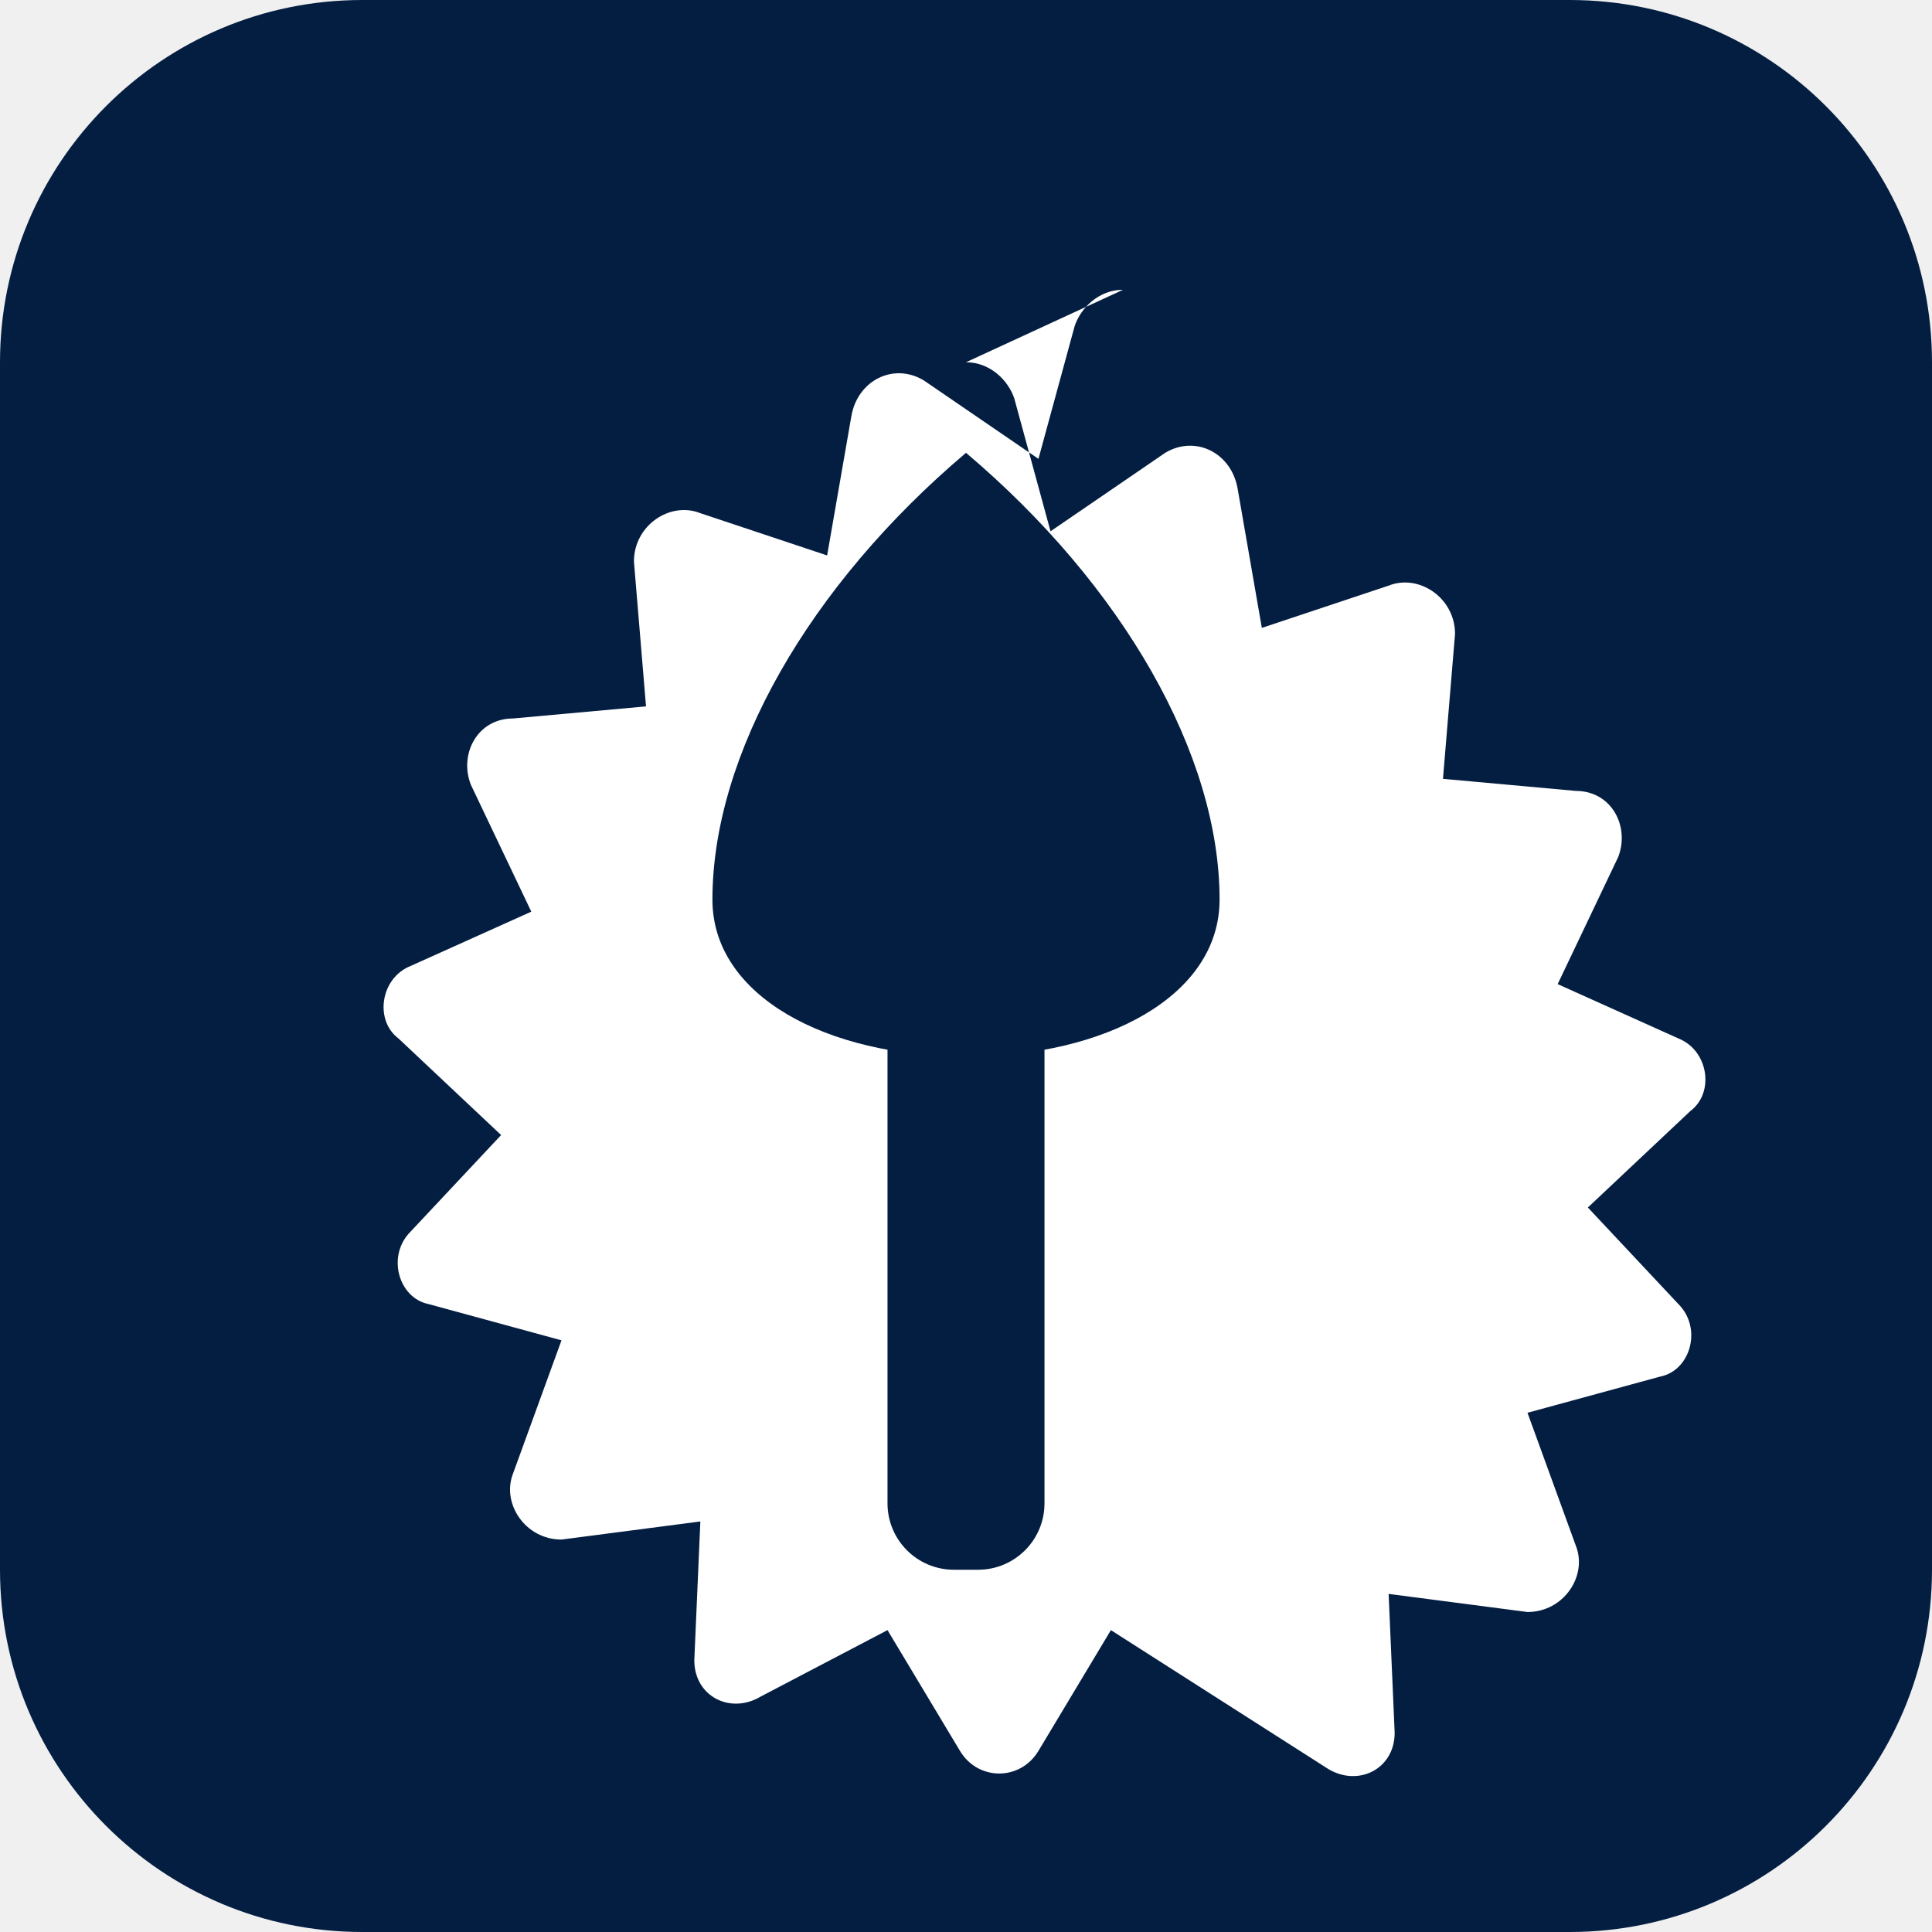
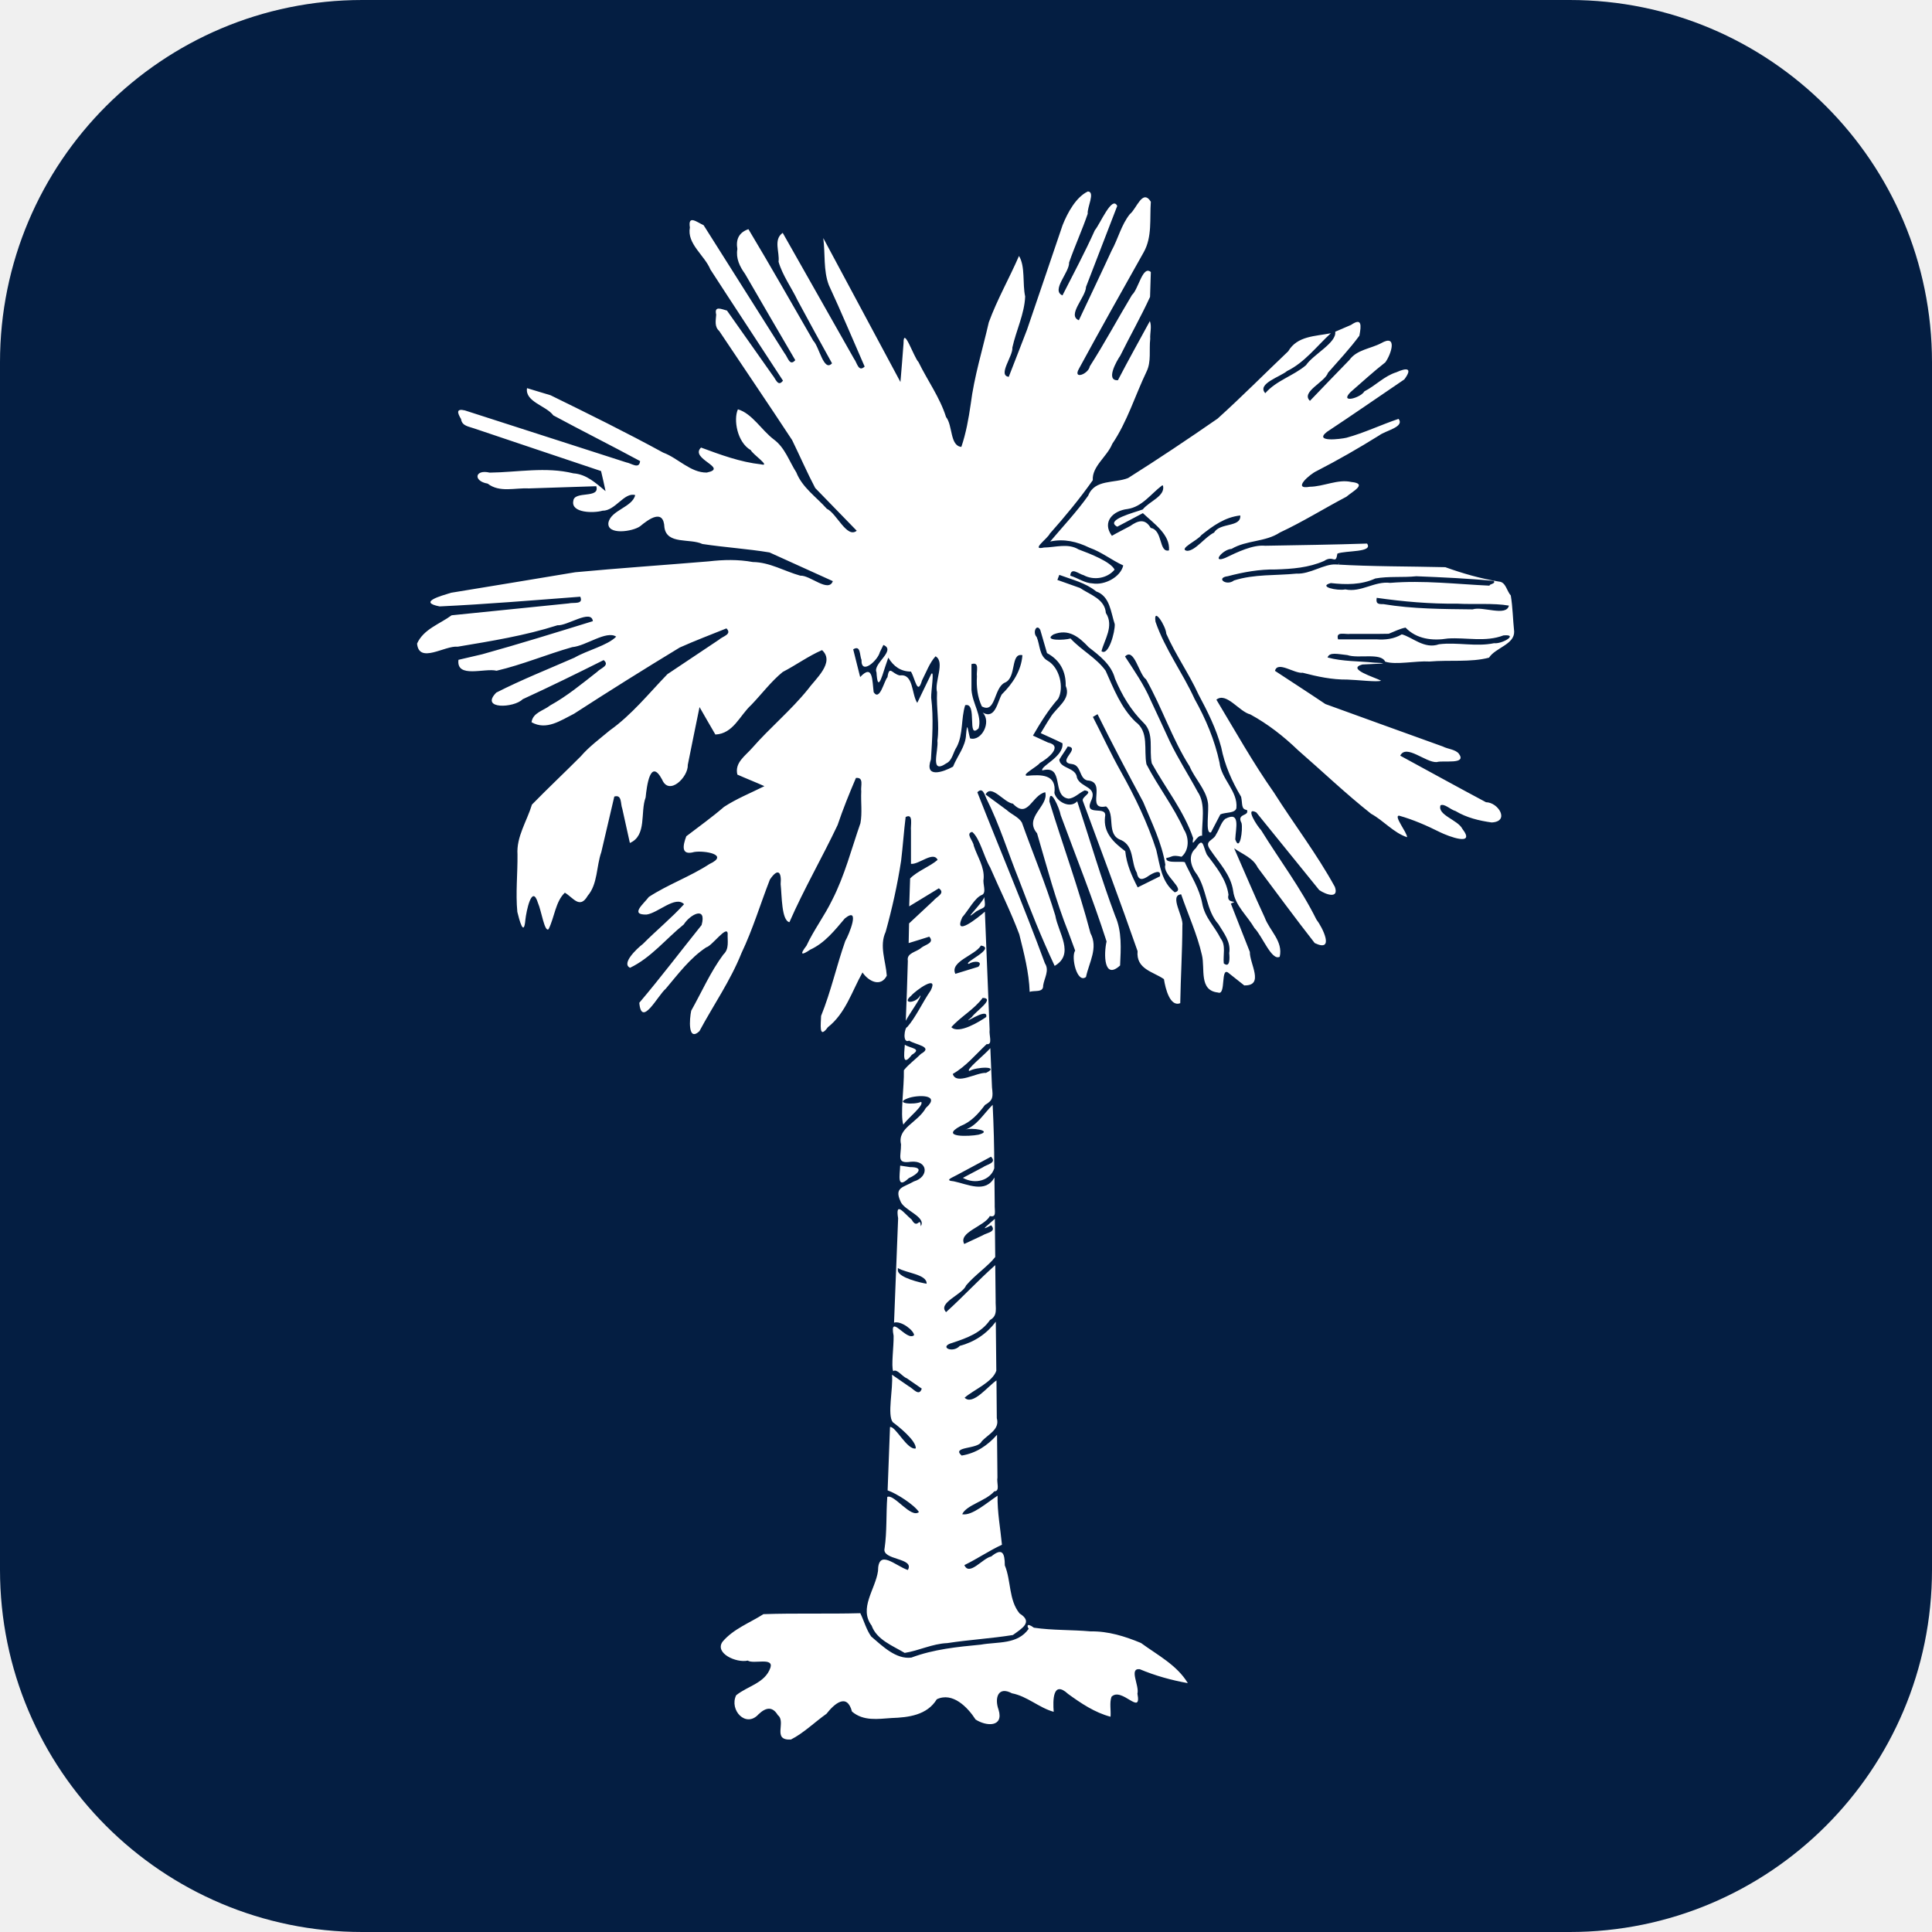
- <svg xmlns="http://www.w3.org/2000/svg" viewBox="0 0 32 32">
-   <rect width="32" height="32" rx="6" fill="#041E42" />
-   <path fill="#ffffff" d="M16 6c.4 0 .7.3.8.6l.6 2.2 1.9-1.3c.5-.3 1.1 0 1.2.6l.4 2.3 2.1-.7c.5-.2 1.1.2 1.1.8l-.2 2.4 2.2.2c.6 0 .9.6.7 1.1l-1 2.1 2 .9c.5.2.6.9.2 1.2l-1.7 1.6 1.5 1.6c.4.4.2 1.1-.3 1.2l-2.2.6.8 2.2c.2.5-.2 1.1-.8 1.1l-2.3-.3.1 2.3c0 .6-.6.9-1.1.6L18.4 27l-1.2 2c-.3.5-1 .5-1.3 0l-1.2-2-2.1 1.1c-.5.3-1.1 0-1.1-.6l.1-2.3-2.3.3c-.6 0-1-.6-.8-1.1l.8-2.2-2.2-.6c-.5-.1-.7-.8-.3-1.2l1.5-1.6-1.7-1.6c-.4-.3-.3-1 .2-1.2l2-.9-1-2.1c-.2-.5.1-1.1.7-1.1l2.2-.2-.2-2.4c0-.6.6-1 1.1-.8l2.1.7.4-2.3c.1-.6.7-.9 1.2-.6l1.9 1.3.6-2.2c.1-.3.4-.6.8-.6z" />
-   <rect x="14.7" y="16" width="2.6" height="10" rx="1.1" fill="#041E42" />
-   <path fill="#041E42" d="M16 7.5c2.6 2.2 4.2 5 4.2 7.4 0 1.6-1.9 2.6-4.2 2.6S11.8 16.5 11.8 14.9c0-2.4 1.6-5.2 4.2-7.4z" />
+ <svg xmlns="http://www.w3.org/2000/svg" viewBox="0 0 512 512" width="512" height="512">
+   <rect width="512" height="512" rx="96" fill="#041E42" />
+   <path fill="#ffffff" fill-rule="evenodd" transform="translate(-186.391 -46.5978) scale(1.150562)" d="M412.563 84.605c-2.695 1.253-4.686 4.898-5.823 7.775-2.699 8.032-5.474 16.047-8.186 24.064-1.415 3.606-2.781 7.274-4.207 10.852-2.616-.353 1.032-4.823.831-6.736.865-3.926 2.787-7.764 2.951-11.771-.658-3.0.067-6.894-1.423-9.336-2.223 5.13-5.039 10.044-6.953 15.289-1.439 6.295-3.37 12.477-4.177 18.9-.482 3.325-1.067 6.603-2.146 9.791-2.662-.248-1.959-4.94-3.525-6.874-1.421-4.519-4.282-8.429-6.35-12.67-1.057-1.051-3.485-8.437-3.441-4.321-.238 2.974-.442 5.951-.714 8.922-5.917-11.057-11.851-22.105-17.775-33.159.482 3.591-.015 7.461 1.29 10.854 2.873 6.194 5.498 12.499 8.242 18.75-1.444 1.367-1.735-.892-2.456-1.81-5.473-9.663-10.946-19.326-16.419-28.989-2.21 1.553-.671 4.416-.956 6.655.903 3.139 2.983 5.951 4.4 8.924 2.59 4.846 5.253 9.669 7.913 14.465-1.907 2.102-2.945-3.85-4.31-5.191-4.949-8.586-9.847-17.203-14.943-25.703-2.233.772-2.924 2.407-2.548 4.571-.369 2.168.529 4.012 1.783 5.754 3.829 6.628 7.695 13.235 11.556 19.844-1.308 1.519-1.708-.7-2.471-1.588-6.213-9.831-12.426-19.663-18.639-29.494-1.512-.68-3.65-2.495-3.166.518-.719 3.771 3.38 6.408 4.72 9.67 5.526 8.55 11.221 17.146 16.724 25.613-1.152 1.553-1.68-.43-2.423-1.283-3.492-4.952-6.983-9.904-10.475-14.856-1.304-.339-2.979-1.186-2.486.929-.086 1.343-.444 2.759.696 3.771 5.586 8.383 11.276 16.723 16.796 25.133 1.791 3.664 3.423 7.438 5.312 11.033 3.19 3.282 6.379 6.565 9.569 9.847-2.29 1.843-4.609-4.008-6.89-5.065-2.415-2.718-5.664-4.891-7.027-8.372-1.657-2.59-2.607-5.682-5.163-7.576-2.831-2.124-5.006-5.993-8.29-6.955-1.061 2.34-.196 7.605 2.984 9.414.317.873 4.775 3.875 2.327 3.259-4.8-.527-9.308-2.206-13.805-3.864-2.718 2.607 6.488 4.694 1.321 5.757-3.737.051-6.62-3.338-10.036-4.593-8.514-4.656-17.237-8.944-25.943-13.213-1.807-.545-3.615-1.09-5.422-1.636-.503 3.153 4.424 4.042 6.06 6.272 6.604 3.566 13.371 6.945 19.988 10.527-.212 1.989-2.007.485-3.208.293-12.385-3.988-24.77-7.976-37.155-11.965-2.08-.497-1.718.594-.876 1.998.207 1.623 1.82 1.704 3.078 2.173 9.722 3.262 19.435 6.552 29.163 9.797.383 1.533.704 3.081 1.038 4.625-2.21-1.82-4.388-3.902-7.415-4.099-6.332-1.568-12.857-.239-19.276-.165-3.426-.821-3.87 1.944-.458 2.534 2.741 2.13 6.276.934 9.463 1.103 5.183-.155 10.366-.321 15.548-.506.918 2.953-5.06.977-5.287 3.375-.598 2.848 4.776 2.848 6.715 2.266 2.964.05 5.019-4.344 7.538-3.596-.658 2.818-5.606 3.448-6.168 6.363-.373 2.921 5.588 2.061 7.303.813 1.989-1.653 5.414-4.148 5.597.279.579 4.001 5.869 2.452 8.746 3.807 5.127.782 10.377 1.106 15.457 1.946 4.86 2.206 9.737 4.395 14.587 6.611-.997 2.752-5.272-1.421-7.487-1.258-3.67-1.024-7.052-3.108-10.95-3.146-3.371-.619-6.756-.547-10.139-.153-10.248.856-20.517 1.551-30.753 2.508-9.526 1.609-19.076 3.15-28.601 4.724-2.419.751-7.68 2.169-2.643 3.146 10.815-.508 21.608-1.418 32.404-2.234.78 1.888-1.539 1.244-2.701 1.545-8.978.911-17.956 1.822-26.934 2.733-2.764 2.044-6.453 3.169-7.959 6.512.433 4.76 6.391.407 9.344.724 7.768-1.306 15.507-2.543 22.997-4.939 2.232.178 7.81-3.807 8.148-.944-8.469 2.613-16.96 5.261-25.501 7.628-1.819.425-3.637.85-5.456 1.275-.531 4.372 6.081 1.822 8.777 2.517 5.927-1.386 11.576-3.778 17.434-5.439 3.124-.257 7.856-3.919 10.119-2.415-2.011 2.053-6.682 3.137-9.602 4.836-6.027 2.637-12.139 5.058-18.014 8.052-3.869 3.92 4.111 3.56 6.071 1.53 6.276-2.879 12.474-5.918 18.657-9.018 1.516 1.254-.713 1.853-1.502 2.713-3.503 2.742-6.919 5.578-10.825 7.734-1.513 1.215-3.987 1.639-4.283 3.866 3.431 1.951 6.709-.415 9.784-1.951 8.038-5.204 16.169-10.294 24.35-15.258 3.537-1.584 7.166-2.956 10.759-4.404 1.388 1.386-.881 1.807-1.741 2.62-3.948 2.642-7.911 5.266-11.85 7.919-4.306 4.454-8.205 9.352-13.29 12.967-2.371 1.984-4.792 3.77-6.666 5.957-3.718 3.74-7.568 7.347-11.253 11.121-1.149 3.812-3.599 7.395-3.328 11.485.047 4.403-.453 8.854-.038 13.228.452 1.817 1.5 5.96 1.855 1.819.2-1.894 1.507-8.424 2.91-3.842.771 1.714 1.529 6.882 2.443 5.985 1.338-2.652 1.586-6.373 3.74-8.383 1.919 1.12 3.435 3.883 5.264.704 2.32-2.701 1.976-6.762 3.131-10.051.995-4.268 1.993-8.535 2.994-12.801 1.818-.526 1.388 1.676 1.841 2.805.582 2.63 1.164 5.261 1.746 7.891 3.969-1.72 2.349-7.085 3.628-10.479.254-2.544 1.063-9.241 3.795-4.129 1.605 3.849 6.051-.588 5.916-3.387.908-4.435 1.777-8.877 2.706-13.307 1.191 2.122 2.433 4.216 3.649 6.323 4.144-.192 5.57-4.349 8.258-6.812 2.416-2.508 4.57-5.414 7.251-7.596 3.055-1.575 5.918-3.678 9.06-5.034 3.066 2.834-1.561 6.661-3.303 9.092-3.888 4.803-8.686 8.76-12.756 13.41-1.607 1.854-4.12 3.411-3.446 6.171 2.042.91 4.172 1.738 6.229 2.661-3.107 1.557-6.446 2.897-9.312 4.782-2.776 2.401-5.772 4.532-8.683 6.764-.786 2.112-1.294 4.498 1.831 3.619 2.231-.384 8.238.57 3.517 2.767-4.437 2.9-9.575 4.711-13.968 7.582-1.216 1.624-4.482 4.173-.503 4.058 2.657-.382 6.635-4.431 8.609-2.381-2.793 3.086-6.413 6.064-9.469 9.147-1.557 1.205-5.009 4.554-2.965 5.495 4.843-2.315 8.245-6.667 12.371-9.982 1.45-2.303 5.335-4.349 4.105.141-4.79 5.963-9.42 12.096-14.348 17.903.496 5.832 4.246-1.674 6.094-3.239 2.881-3.401 5.559-7.044 9.324-9.531 1.307-.284 4.754-5.195 4.937-3.188-.088 1.67.428 3.534-.991 4.833-2.978 4.015-4.969 8.607-7.408 12.948-.403 1.874-.82 7.259 1.888 4.719 3.224-6.012 7.157-11.635 9.695-18.001 2.602-5.46 4.357-11.321 6.538-16.919 1.835-2.739 2.732-1.811 2.477 1.052.296 2.663.184 8.36 2.022 8.763 3.342-7.635 7.537-14.856 11.099-22.377 1.233-3.67 2.698-7.274 4.221-10.844 1.919-.201 1.038 1.883 1.227 3.093-.129 2.428.257 4.94-.189 7.316-2.07 5.945-3.623 12.076-6.51 17.704-1.75 3.619-4.224 6.88-5.917 10.52-1.696 2.209-1.067 2.226.845.927 3.38-1.548 5.65-4.45 7.994-7.211 3.686-2.956.949 3.766.1 5.192-2.005 5.684-3.302 11.648-5.572 17.262-.028 1.701-.618 5.612 1.549 2.618 4.068-3.181 5.549-8.276 7.983-12.622 1.476 2.156 4.252 3.402 5.597.743-.226-3.358-1.774-6.838-.263-10.09 1.493-5.379 2.719-10.859 3.561-16.373.405-3.352.631-6.742 1.046-10.082 1.865-.961 1.077 2 1.227 3.124v7.666c1.827.201 5.18-3.037 6.135-.912-1.844 1.58-4.661 2.558-6.331 4.277-.071 2.14-.142 4.28-.213 6.42 2.276-1.384 4.551-2.768 6.827-4.153 1.614 1.135-.525 1.92-1.257 2.859-1.867 1.742-3.734 3.484-5.601 5.226-.031 1.51-.063 3.02-.094 4.53 1.582-.497 3.176-.96 4.75-1.479 1.298 1.477-.941 1.81-1.869 2.58-1.05.975-3.409 1.142-3.068 2.976-.119 4.609-.288 9.216-.474 13.823.832-1.647 3.767-5.613 3.338-5.838-.962 1.883-4.463 2.009-2.079.05.991-1.204 6.393-5.049 4.486-1.207-1.859 2.682-3.475 6.252-5.427 8.454-.555-.054-1.221 3.888.461 3.109 1.397.95 5.708 1.384 2.73 3.038-1.274 1.279-2.869 2.417-3.949 3.782.088 3.857-.884 10.282-.129 12.523 1.138-1.599 4.883-4.488 4.097-5.243-1.579.755-6.393.395-3.024-.83 2.052-.778 7.784-.997 4.121 2.234-1.952 3.479-6.599 4.574-5.722 8.379.018 2.808-1.132 4.523 2.304 4.009 3.933-.344 4.207 3.488.662 4.537-2.438 1.423-4.569 1.33-3.096 4.562.759 2.124 6.004 3.557 4.688 5.757-.196-2.481-.754.957-2.111-1.532-1.67-1.332-3.82-4.499-3.114-.298-.307 8.014-.624 16.027-.941 24.041 1.653-.506 4.585 1.81 4.615 2.883-1.705 1.581-5.774-5.324-4.716.144.057 2.463-.591 7.014-.09 8.16.82-.69 2.123 1.283 3.13 1.624 1.149.795 2.298 1.589 3.447 2.384-.633 1.953-1.981-.06-3.059-.579-1.266-.877-2.533-1.753-3.799-2.63.297 3.258-1.134 9.253.177 10.938 1.495 1.102 5.401 4.271 5.305 6.042-1.933.516-4.724-5.251-5.941-4.922-.188 4.863-.362 9.726-.548 14.589 2.03.681 6.142 3.324 7.214 4.988-1.834 1.554-5.706-4.217-7.293-3.484-.288 3.928-.052 7.944-.615 11.826-.745 2.823 7.032 2.126 5.35 5.01-2.868-.946-6.849-5.049-6.872.254-.613 4.227-4.461 8.544-1.465 12.55 1.153 3.253 4.847 4.638 7.613 6.292 3.267-.515 6.403-2.13 9.805-2.257 5.014-.777 10.114-1.057 15.112-1.864 2.112-1.54 4.729-2.992 1.546-4.967-2.534-3.111-1.932-7.545-3.402-11.077-.003-2.875-.594-4.125-3.124-2.049-1.983.393-5.065 4.621-6.188 1.986 2.963-1.434 5.651-3.299 8.651-4.688-.355-3.762-1.082-7.504-1.007-11.294-2.37 1.529-5.871 4.707-8.146 4.269.928-2.117 5.461-3.048 7.391-5.275 1.403-.019.486-2.009.725-3.185-.032-3.28-.064-6.559-.096-9.839-2.196 2.479-4.824 4.246-8.148 4.782-2.472-2.161 3.773-1.383 4.58-3.223 1.495-1.689 4.258-2.741 3.517-5.38-.025-2.9-.05-5.8-.075-8.7-1.932 1.283-5.472 5.884-7.338 3.978 2.018-1.798 6.385-3.517 7.3-6.207-.04-3.766-.079-7.533-.119-11.299-2.083 2.782-4.925 4.688-8.289 5.565-1.651 1.831-5.019.205-1.662-.711 3.275-1.086 6.582-2.272 8.619-5.249 1.851-.992 1.229-2.755 1.295-4.582-.03-2.683-.06-5.365-.089-8.048-3.912 3.468-7.445 7.314-11.326 10.822-2.043-2.156 3.796-4.026 4.625-6.166 1.931-2.314 5.206-4.551 6.696-6.54-.03-2.927-.06-5.854-.09-8.781-1.491 1.379-3.905 3.127-.849 1.479 1.368 1.54-1.033 1.697-2.04 2.365-1.385.649-2.775 1.289-4.158 1.945-1.446-2.716 4.68-4.047 5.901-6.436 1.653.406 1.041-1.152 1.116-2.76-.021-2.042-.043-4.083-.064-6.125-2.044 3.721-6.116 1.563-9.366.888-2.4-.196-.142-.928.856-1.522 2.575-1.383 5.149-2.765 7.724-4.148 1.452 1.465-.943 1.743-1.914 2.461-1.522.805-3.045 1.61-4.567 2.415 2.854 1.599 6.354.576 7.23-2.197.008-4.904-.134-9.723-.371-14.634-2.256 2.267-3.551 4.746-6.355 5.757 1.312-.606 6.72.181 3.083 1.133-2.086.417-9.05.682-4.177-1.975 2.489-.978 4.105-2.795 5.688-4.884 1.882-1.084 1.864-1.819 1.609-4.034-.128-3.018-.255-6.035-.383-9.053-1.142 1.404-6.007 5.249-4.766 5.245 1.456-.918 7.165-1.184 3.771.464-2.177-.138-6.882 2.894-7.656.237 3.033-1.742 5.263-4.461 7.796-6.858 1.483.19.506-1.99.692-3.338-.365-9.059-.73-18.118-1.095-27.178-1.425 1.265-7.391 6.087-5.21 1.301 1.463-1.676 2.953-4.608 4.577-5.178 1.063-.546.093-2.524.34-3.644.245-2.773-1.446-5.135-2.273-7.68-.058-1.04-2.007-2.858-.349-3.166 1.805 1.533 2.659 5.695 4.121 8.158 2.224 5.148 4.764 10.182 6.721 15.431 1.082 4.368 2.234 8.722 2.391 13.245 1.111-.405 3.183.265 3.106-1.467.259-1.704 1.49-3.461.409-5.092-4.872-13.259-10.413-26.254-15.564-39.405 1.222-1.269 1.627.461 2.106 1.492 2.997 5.974 4.954 12.4 7.451 18.595 2.534 6.718 5.199 13.398 8.249 19.898 4.694-2.731.812-7.621.149-11.594-2.194-7.266-5.159-14.277-7.701-21.428-.755-1.271-2.404-1.867-3.501-2.879-1.616-1.192-3.273-2.4-4.865-3.581 1.324-2.5 4.263 1.895 6.295 2.112 3.494 3.681 4.354-1.977 7.454-2.627.869 3.19-5.024 5.772-1.886 9.456 2.261 7.714 4.29 15.506 7.285 22.978.496 1.347.997 2.692 1.49 4.04-1.013 1.456.43 7.688 2.495 6.082.708-3.364 2.86-6.694 1.032-10.094-2.682-10.251-6.364-20.209-9.464-30.339.041-3.692 2.347 1.574 2.605 3.161 3.563 9.677 7.418 19.265 10.568 29.083-.669 2.884-.648 8.984 3.115 5.537.169-3.851.469-7.794-1.133-11.42-3.258-8.67-5.847-17.594-8.746-26.395-1.656 1.801-4.769.076-5.253-1.913.556-4.373-3.055-4.251-6.316-3.97-1.426-.139 2.49-2.183 2.949-2.926 1.762-.968 5.516-3.932 1.896-4.727-1.157-.531-2.307-1.076-3.469-1.597 1.728-2.974 3.518-5.892 5.807-8.48 1.41-2.571.339-7.183-2.397-8.751-1.984-1.09-1.761-3.604-2.546-5.467-1.036-1.097.003-3.211.829-1.62.516 1.772 1.031 3.544 1.547 5.316 2.988 1.603 4.375 4.234 4.306 7.552 1.363 3.096-2.229 4.974-3.554 7.318-.789 1.148-1.456 2.385-2.199 3.566 1.663.784 3.362 1.497 5.002 2.328.344 3.126-5.051 5.193-4.656 6.26 5.237-1.405 2.058 5.893 6.011 6.491 1.343-.013 2.511-1.349 3.783-1.905 2.268.429-.952 1.486-.418 2.499 4.227 11.493 8.567 22.996 12.583 34.535-.383 4.175 3.595 4.72 6.072 6.449.343 2.226 1.408 6.453 3.756 5.545.101-5.955.474-11.944.491-17.877.34-2.033-3.114-6.959-.283-7.204 1.589 4.656 3.693 9.195 4.785 13.988.769 3.113-.763 8.17 3.701 8.633 1.97.801.445-6.354 2.556-4.406l3.492 2.768c4.725.113 1.212-5.067 1.29-7.708-1.486-3.694-2.897-7.434-4.373-11.137 2.2-.91-1.182.322-.545-2.037-.508-3.653-2.875-6.401-4.994-9.257-.899-1.936-.838-4.228-2.517-1.479-1.997 1.654-1.117 4.382.284 6.126 2.278 3.527 2.053 8.188 4.899 11.377 1.252 2.054 2.931 4.126 2.496 6.675.111 1.173.204 3.506-1.258 2.376-.195-1.991.535-4.144-.697-5.725-1.509-2.966-3.674-4.817-4.273-8.15-.654-3.351-2.523-6.215-3.932-9.249.316-.737-4.701.404-4.312-1.164 1.388-.195 1.142-.806 3.494-.283 1.781-1.506 1.763-4.342.566-6.229-2.363-5.295-6.002-9.936-8.651-15.069-.668-3.35.663-7.475-2.55-9.809-3.32-3.233-5-7.593-6.856-11.74-2.133-2.973-5.606-4.724-8.085-7.425-1.35.427-6.439.586-3.912-.938 3.482-1.393 5.879.594 8.096 2.952 2.527 1.965 5.211 3.997 6.058 7.223 1.576 3.767 3.628 7.252 6.547 10.143 2.572 2.415 1.244 6.276 1.929 9.374 3.166 5.743 7.402 10.987 9.532 17.24-.46 2.735.756-.875 2.055-.556-.123-3.097.955-7.285-1.048-10.171-2.091-3.888-4.527-7.637-6.418-11.609-1.316-2.835-2.927-6.38-4.394-9.474-1.54-3.575-3.778-6.785-5.894-10.031 2.109-2.206 3.208 4.149 4.845 5.254 3.684 6.517 6.003 13.716 10.03 20.049 1.175 2.78 3.666 5.219 4.193 8.179.405 1.77-.702 7.503.734 7.028.717-1.382 1.447-2.757 2.157-4.143 1.148-.544 3.42-.197 3.696-1.454.398-3.864-3.493-6.677-3.884-10.469-1.1-5.174-3.173-10.066-5.746-14.669-2.761-6.061-6.813-11.444-8.998-17.771-.578-3.691 2.415 1.021 2.477 2.744 2.125 4.835 5.227 9.178 7.422 13.998 2.091 3.921 4.09 7.875 5.239 12.193.787 4.06 2.462 7.814 4.576 11.37.363 1.623-.048 2.887 1.335 3.035.639 1.491-2.466.736-1.238 3.021.354 1.43-.371 6.832-1.443 3.758.094-2.535 1.289-6.658-2.333-4.717-.965.836-1.333 2.43-2.075 3.55-.61 1.523-2.891 1.416-1.338 3.577 2.031 3.025 4.734 5.717 5.265 9.482.431 3.358 3.22 5.633 4.908 8.534 1.83 1.88 3.976 7.637 5.811 6.604.82-3.575-2.319-5.96-3.468-9.066-2.456-5.254-4.684-10.613-7.03-15.918 1.906 1.375 4.335 2.176 5.422 4.432 4.364 5.812 8.654 11.683 13.139 17.401 4.699 2.257 1.813-3.601.378-5.443-3.584-7.232-8.49-13.702-12.724-20.562-.92-.938-3.861-5.502-1.114-4.097 4.833 5.965 9.666 11.93 14.499 17.895 1.633 1.116 4.582 2.045 3.601-.734-4.145-7.569-9.422-14.441-14.037-21.729-4.825-6.863-8.924-14.2-13.253-21.392 2.278-1.844 5.268 2.785 7.808 3.391 4.062 2.219 7.682 5.052 11.008 8.255 5.604 4.873 10.992 10.03 16.815 14.632 2.902 1.59 5.166 4.367 8.287 5.402.052-1.048-3.192-4.986-1.829-4.961 3.271.922 6.364 2.28 9.386 3.791 2.025.997 8.359 3.379 5.185-.749-1.01-2.066-5.822-3.184-5.036-5.425.893-.48 2.343 1.028 3.451 1.313 2.542 1.528 5.4 2.221 8.317 2.633 4.265-.191 1.585-4.633-1.296-4.662-6.611-3.522-13.171-7.147-19.751-10.722 1.364-2.763 5.827 1.624 8.4 1.479 1.503-.473 7.025.662 5.093-1.944-.818-1.002-2.509-1.035-3.68-1.645-9.015-3.265-18.048-6.49-27.053-9.781-3.842-2.588-7.748-5.097-11.609-7.645.59-2.366 4.461.682 6.386.44 3.373.881 6.763 1.609 10.267 1.567 2.25.062 6.969.634 7.788.26-1.49-.804-8.066-2.708-4.312-3.733 1.883-.116 7.801-.235 2.756-.423-3.579-.372-7.318-.244-10.774-1.194.442-1.279 2.23-.797 4.565-.549 2.549.874 7.712-.623 8.709 1.515 2.53.81 6.974-.23 10.23-.033 4.506-.396 9.462.226 13.683-.887 1.472-2.292 5.873-3.036 5.793-6.011-.294-2.761-.326-5.607-.779-8.315-.937-1.024-1.136-3.105-2.724-3.197-4.255-.698-8.324-1.868-12.358-3.317-8.396-.205-16.827-.129-25.199-.629-2.713-.177-5.943 2.28-9.06 2.108-4.816.484-9.735.086-14.405 1.575-1.801 1.396-4.305-.618-1.419-.977 3.608-.955 7.258-1.608 11.002-1.551 3.807-.122 7.634-.406 11.164-1.964 2.164-1.468 2.643 1.026 3.067-1.696 1.98-.751 8.318-.219 6.825-2.307-7.82.265-15.646.36-23.469.503-2.814-.278-6.402 1.46-9.186 2.8-3.263 1.319-.571-1.989 1.447-2.076 3.464-2.054 7.773-1.545 11.137-3.775 5.258-2.45 10.198-5.55 15.321-8.242 1.331-1.178 5.035-3.014 1.116-3.395-3.075-.709-6.362 1.062-9.547 1.099-4.201.742.005-2.919 1.584-3.624 4.906-2.522 9.706-5.28 14.398-8.205 1.489-1.136 5.881-1.911 4.467-3.807-3.977 1.328-7.915 3.229-11.986 4.341-1.377.328-7.623 1.1-4.538-1.335 5.997-3.961 11.899-8.067 17.845-12.098 1.981-2.661.546-2.729-1.831-1.643-2.753.838-4.805 3.089-7.37 4.398-.88 1.543-5.814 2.85-3.195.176 2.656-2.308 5.251-4.694 8.023-6.864 1.401-1.951 2.838-6.596-.968-4.407-2.453 1.292-5.607 1.484-7.316 3.87-3.02 3.139-6.097 6.256-9.082 9.409-2.182-2.046 3.461-4.302 4.156-6.469 2.451-2.807 5.032-5.536 7.232-8.538.465-2.461.573-4.194-1.925-2.479-1.214.522-2.429 1.045-3.643 1.567.365 2.539-5.023 5.19-6.732 7.708-2.894 2.47-6.829 3.508-9.375 6.449-2.034-2.172 3.563-3.821 5.002-5.096 4.069-1.98 6.822-5.71 10.099-8.714-3.585.727-7.716.579-9.815 4.153-5.428 5.159-10.71 10.5-16.265 15.51-6.772 4.696-13.655 9.298-20.606 13.685-3.179 1.28-7.697.228-9.203 4.062-2.656 3.735-5.801 7.077-8.76 10.567 3.182-.701 6.203.026 9.076 1.437 2.762.966 5.109 2.876 7.755 4.069-.59 2.629-4.217 4.622-7.072 4.14-1.794-.049-3.411-1.262-5.134-1.78.171-2.068 1.925-.399 3.096-.107 2.3 1.245 5.419.76 7.114-1.28-.884-1.815-5.576-3.649-8.299-4.663-2.471-1.485-5.303-.463-7.983-.43-3.17.72.885-2.089 1.353-3.186 3.508-3.943 6.865-8.009 9.909-12.324-.221-3.185 3.311-5.436 4.486-8.375 3.461-5.1 5.247-11.111 7.902-16.652 1.13-2.312.547-5.012.841-7.514-.084-1.357.397-2.837-.079-4.11-2.463 4.532-4.997 9.059-7.362 13.622-2.914.168-.3-4.45.54-5.65 2.24-4.527 4.766-8.977 6.86-13.539.061-1.909.121-3.818.182-5.727-1.887-1.64-2.837 3.956-4.335 5.267-3.279 5.46-6.307 11.101-9.726 16.458-.335 1.811-3.957 3.127-2.505.562 4.885-8.986 9.901-17.94 14.912-26.831 2.014-3.571 1.367-7.74 1.654-11.657-1.931-3.051-3.278 1.642-4.825 2.854-1.979 2.458-2.707 5.685-4.227 8.445-2.466 5.355-5.023 10.676-7.528 16.008-2.803-1.155 1.617-5.341 1.654-7.695 2.403-6.209 4.794-12.423 7.186-18.637-1.198-2.492-3.889 4.084-5.159 5.6-2.282 5.099-4.931 10.025-7.456 15.006-2.699-1.176 1.647-5.322 1.529-7.579 1.307-3.774 3.027-7.512 4.291-11.234-.19-1.405 1.801-5.057.031-5.128zm17.303 67.701c.621 2.482-3.118 3.614-4.656 5.537-1.933.721-8.845 2.418-5.87 3.972 1.966-1.042 3.937-2.075 5.901-3.123 2.513 2.385 6.314 4.938 6.017 8.58-2.388.599-1.369-4.679-4.211-5.17-1.31-2.267-2.968-1.688-4.732-.441-1.402.756-2.834 1.459-4.215 2.254-2.347-3.206.254-5.796 3.631-6.178 3.349-.523 5.299-3.409 7.82-5.336l.069-.057.245-.037zm17.806 6.921c.232 2.802-4.695 1.58-6.023 3.943-2.149 1.039-4.323 4.232-6.243 4.205-2.119-.413 2.547-2.46 3.29-3.612 2.686-2.153 5.428-4.136 8.976-4.536zm22.84 10.948c-.545.521-.163.417 0 0zm-64.524 2.737c2.92 1.098 6.031 1.796 8.503 3.814 3.194 1.13 3.345 4.783 4.272 7.541.09 1.777-1.446 7.43-3.057 6.221.651-2.606 2.962-5.817 1.01-8.798-.257-3.277-3.66-4.187-5.963-5.767-1.735-.615-3.47-1.231-5.205-1.846.147-.388.294-.776.44-1.164zm82.236.315c5.931.243 11.911.502 17.806 1.07.657.694-1.185.736-.912 1.101-7.637-.348-15.274-1.276-22.92-.643-3.58-.46-6.706 2.274-10.331 1.502-1.932.378-6.38-.654-3.337-1.457 3.472.389 7.007.431 10.247-1.057 3.07-.559 6.321-.185 9.447-.516zm-9.123 4.971c6.127.872 12.281 1.416 18.474 1.341 3.903.218 8.468-.172 11.974.45-.583 2.599-6.033.092-8.361.868-6.878-.082-13.77-.081-20.576-1.212-1.317.037-1.725-.17-1.51-1.447zm6.638 6.858c2.521 2.626 6.13 3.099 9.758 2.51 4.269-.276 8.643.88 12.784-.71 3.601-.335-.262 2.026-2.147 1.792-4.184.878-8.461-.283-12.687.247-3.376 1.195-6.143-1.652-8.566-2.285-1.813 1.071-3.804 1.303-5.852 1.152h-8.83c-.596-1.962 1.665-1.068 2.841-1.258 2.942-.021 5.895.042 8.83-.031 1.275-.499 2.515-1.158 3.87-1.416zm-120.271 3.995c3.066 1.262-2.492 4.298-1.587 6.295.137 2.094.384 3.583 1.367.69.45-1.353.866-2.718 1.353-4.058 1.239 2.044 2.868 3.188 5.222 3.209 1.006 1.726 1.488 5.637 2.547 2.024.97-1.865 1.719-4.02 3.115-5.547 2.27 1.296-.314 5.911.346 8.274-.187 3.724.605 7.451.078 11.185.326 2.223-1.867 7.88 2.084 5.182 1.364-.649 1.543-2.571 2.379-3.787 1.513-2.928.954-6.494 1.94-9.591 2.932-.752.27 8.145 3.098 5.323.825-3.011-1.406-5.547-1.651-8.878v-5.914c1.962-.596 1.068 1.665 1.258 2.841-.144 2.371.104 4.728 1.133 6.911 3.232 1.744 2.713-4.266 5.285-5.474 2.8-1.119 1.227-6.959 4.058-6.323-.263 3.599-2.268 6.576-4.75 9.029-1.017 1.715-1.491 5.854-4.404 4.184 2.114 2.168-.285 6.715-2.894 5.946-.577-1.927-.623-4.182-.93-.888-.091 2.748-2.013 4.923-3.002 7.401-2.376 1.304-6.648 2.734-5.085-1.686.29-4.735.633-9.474.052-14.201-.055-1.553.791-6.437.019-5.477-1.092 2.209-2.136 4.457-3.228 6.672-1.352-2.024-.814-6.801-4.017-6.317-1.776-.353-2.404-2.473-2.841.402-.787.85-1.764 5.603-3.177 3.461-.345-2.615-.128-6.676-3.115-3.492-.549-2.125-1.068-4.258-1.604-6.386 1.76-1.068 1.448 1.341 1.916 2.442-.101 3.613 3.763.092 4.219-1.781.271-.557.543-1.113.818-1.667zm49.329 15.95c3.353 6.795 6.907 13.512 10.508 20.197 1.944 4.744 4.293 9.376 5.112 14.482-.769 2.424 4.946 5.713 2.155 6.344-3.082-2.408-3.399-6.234-4.247-9.753-2.013-6.278-4.915-12.263-8.137-18.018-2.323-4.131-4.295-8.426-6.461-12.624.357-.21.713-.419 1.07-.629zm-6.858 7.425c3.206.367-2.913 3.703 1.074 4.078 2.065.339 1.532 3.258 3.403 3.749 4.709.269-.51 6.969 4.331 5.984 2.324 1.829-.119 6.564 3.523 7.771 3.027 1.455 2.169 5.044 3.584 7.53.336 1.906 1.428 1.619 2.743.679.979-.648 2.937-1.659 2.569.131-1.707.849-3.415 1.694-5.121 2.545-1.359-2.634-2.57-5.348-2.863-8.337-2.666-2.005-5.082-4.236-4.664-7.9.633-2.81-4.719.052-3.306-3.484 1.854-3.594-2.296-3.131-3.152-5.543-.237-2.419-3.865-2.024-4.073-4.151.597-1.051 1.349-2.003 1.951-3.052zm-19.222 34.7c-.526 1.565-5.561 6.263-1.838 3.294 1.926-1.165 2.201-.407 1.852-2.99l-.01-.218-.004-.086zm-.755 11.168c3.639.62-4.525 4.122-2.772 4.21 1.068-.776 3.35-.676 2.165.669-1.769.544-3.539 1.089-5.308 1.633-1.319-2.825 4.479-4.235 5.852-6.449l.063-.063zm.378 12.049c2.987.093-1.636 3.111-2.485 4.404-3.259 2.65 3.875-2.627 3.303-.007-1.365.958-6.321 4.075-8.033 2.35 2.143-2.439 5.215-4.031 7.215-6.748zm-17.932 10.791c-.166 2.299-.605 5.19 1.607 2.331 2.46-1.51-.258-1.443-1.607-2.331zm-1.07 27.842c-.054 2.16-.869 5.597 1.982 2.894 2.111-.918 3.691-2.576.295-2.547-.758-.123-1.52-.23-2.277-.347zm-.535 23.595c1.898 1.158 6.747 1.447 6.624 3.61-1.359-.211-6.385-1.37-6.624-3.007v-.603zm-8.651 79.499c-7.431.205-14.886-.035-22.305.22-3.206 2.043-6.911 3.386-9.418 6.342-1.898 2.667 3.187 4.952 5.801 4.354 1.318.875 6.022-.837 5.222 1.636-1.231 3.571-5.247 4.198-7.896 6.355-1.634 3.395 2.244 7.611 5.159 4.373 1.728-1.641 3.218-1.83 4.442.195 2.023 1.586-1.417 5.855 3.014 5.625 2.894-1.458 5.477-4.005 8.196-5.935 1.804-2.306 4.723-4.87 5.867-.514 2.649 2.265 5.971 1.703 9.137 1.493 3.888-.133 8.168-.655 10.402-4.317 3.634-1.736 7.099 1.809 8.931 4.654 2.454 1.611 6.545 1.824 5.294-2.258-.964-2.671-.13-5.496 3.081-3.774 3.517.672 6.247 3.336 9.621 4.265-.204-2.565-.239-7.396 3.321-4.113 3.001 2.175 6.137 4.284 9.767 5.246.13-1.515-.27-3.173.22-4.593 2.333-2.398 7.001 4.637 5.977-.724.486-1.84-2.034-5.908.535-5.631 3.546 1.496 7.288 2.53 11.074 3.209-2.507-4.168-6.982-6.458-10.791-9.249-3.678-1.531-7.564-2.745-11.588-2.669-4.342-.396-8.79-.215-13.075-.851-1.835-1.333-1.532-.143-1.197.247-2.561 3.671-7.138 2.96-11.013 3.654-5.414.517-10.883 1.059-16.011 2.984-3.544.461-6.68-2.666-9.245-4.846-1.127-1.562-1.662-3.614-2.52-5.378z" />
</svg>
